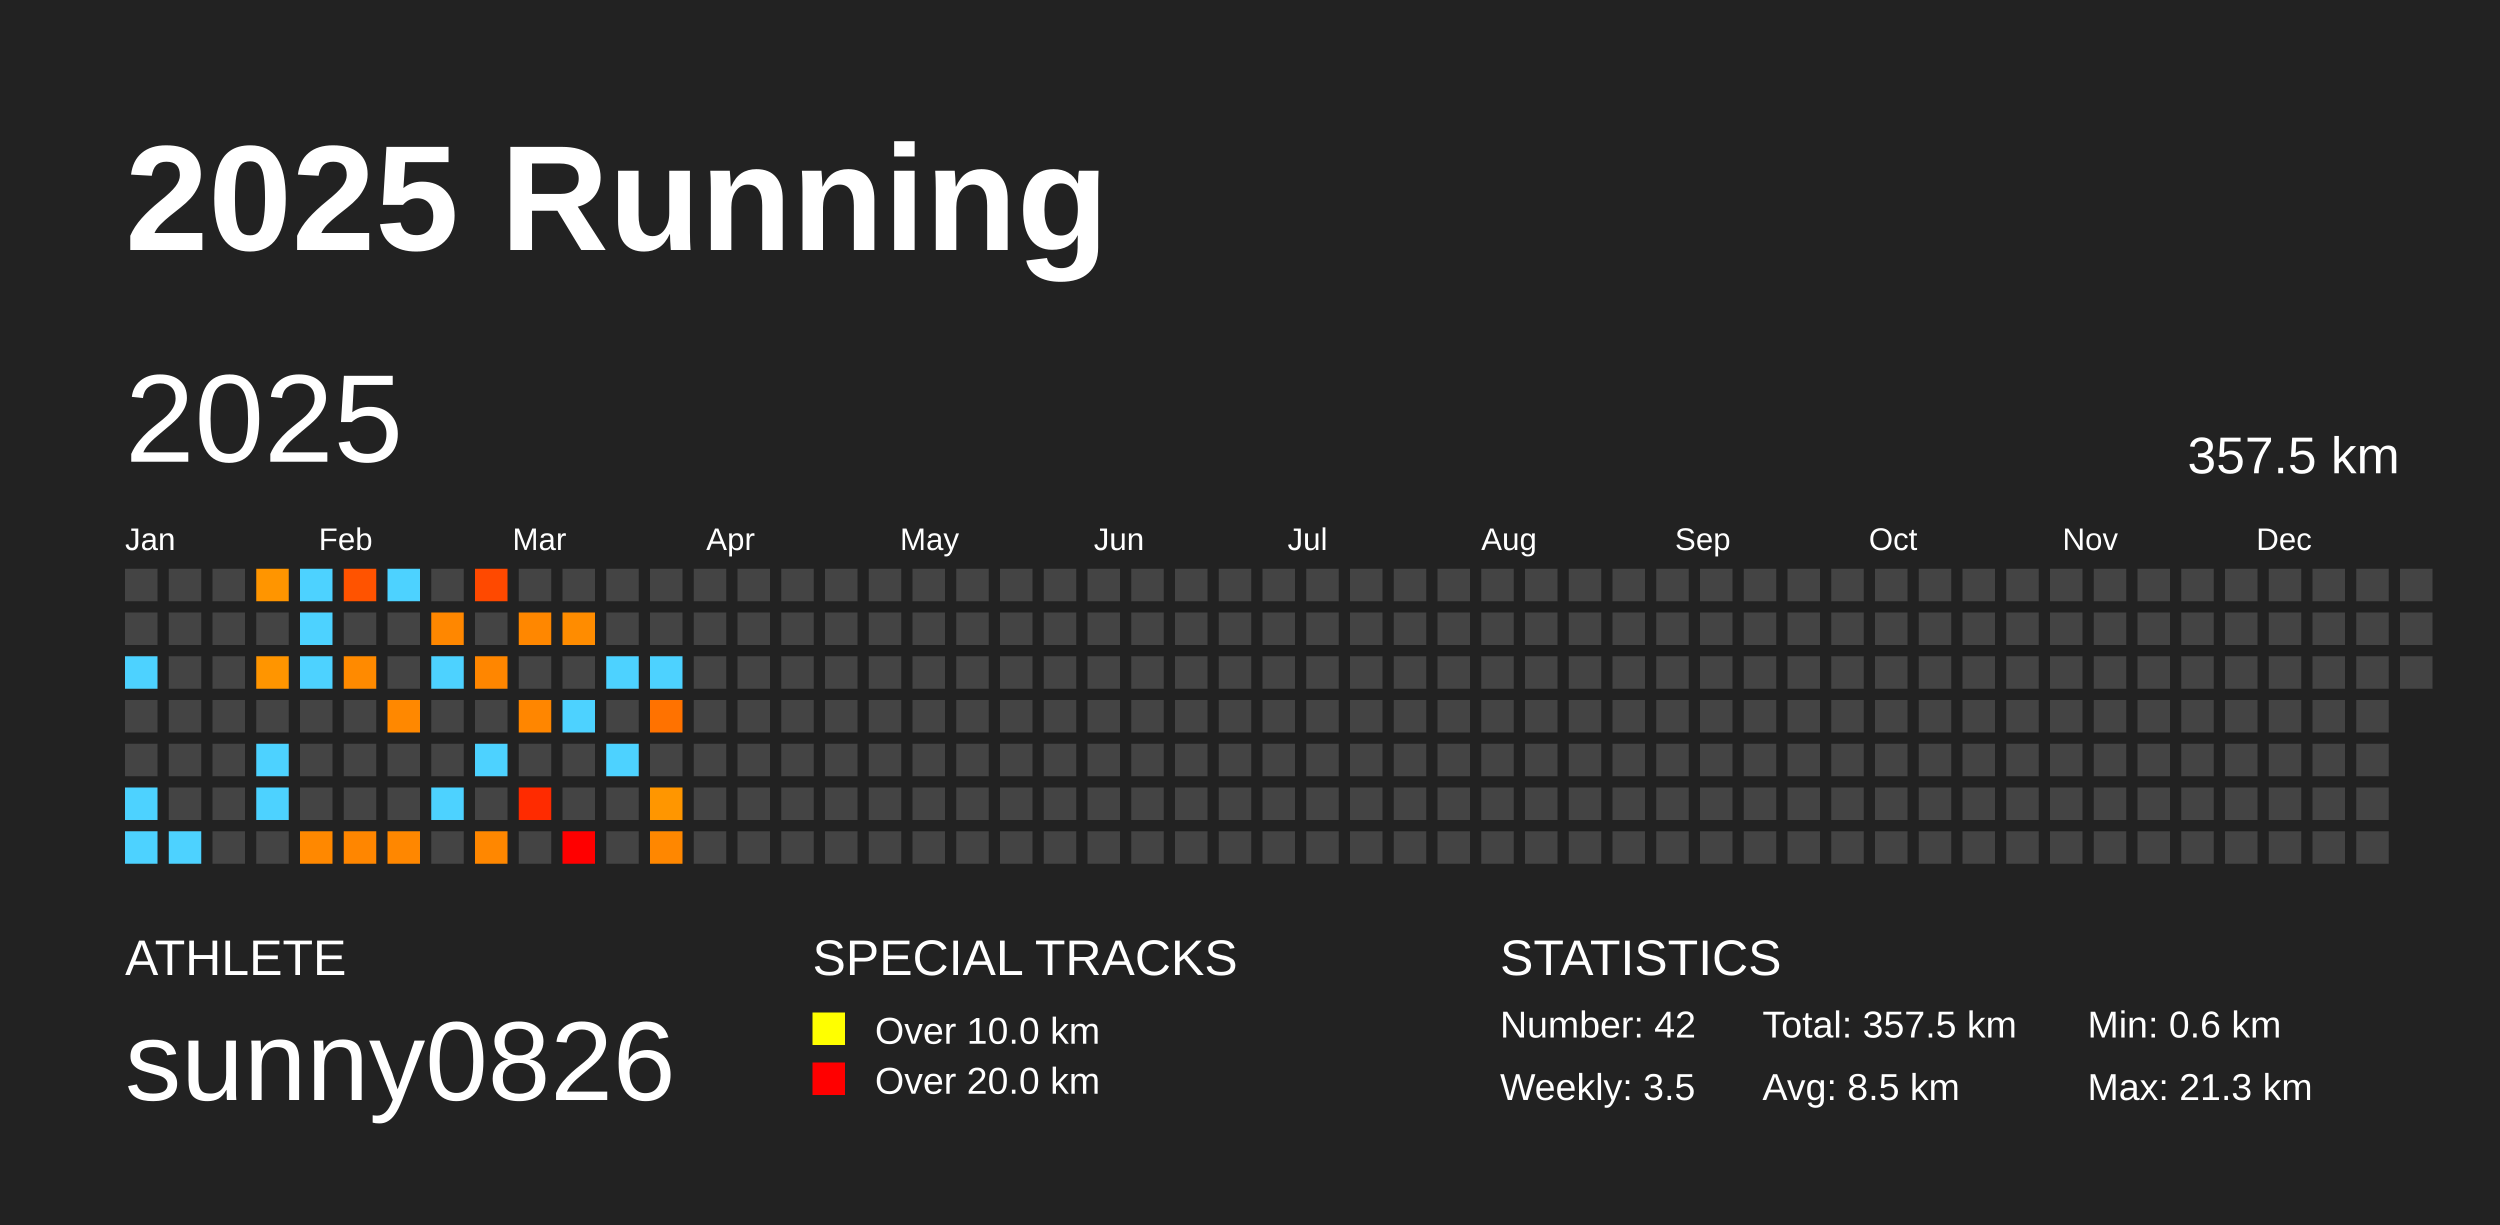
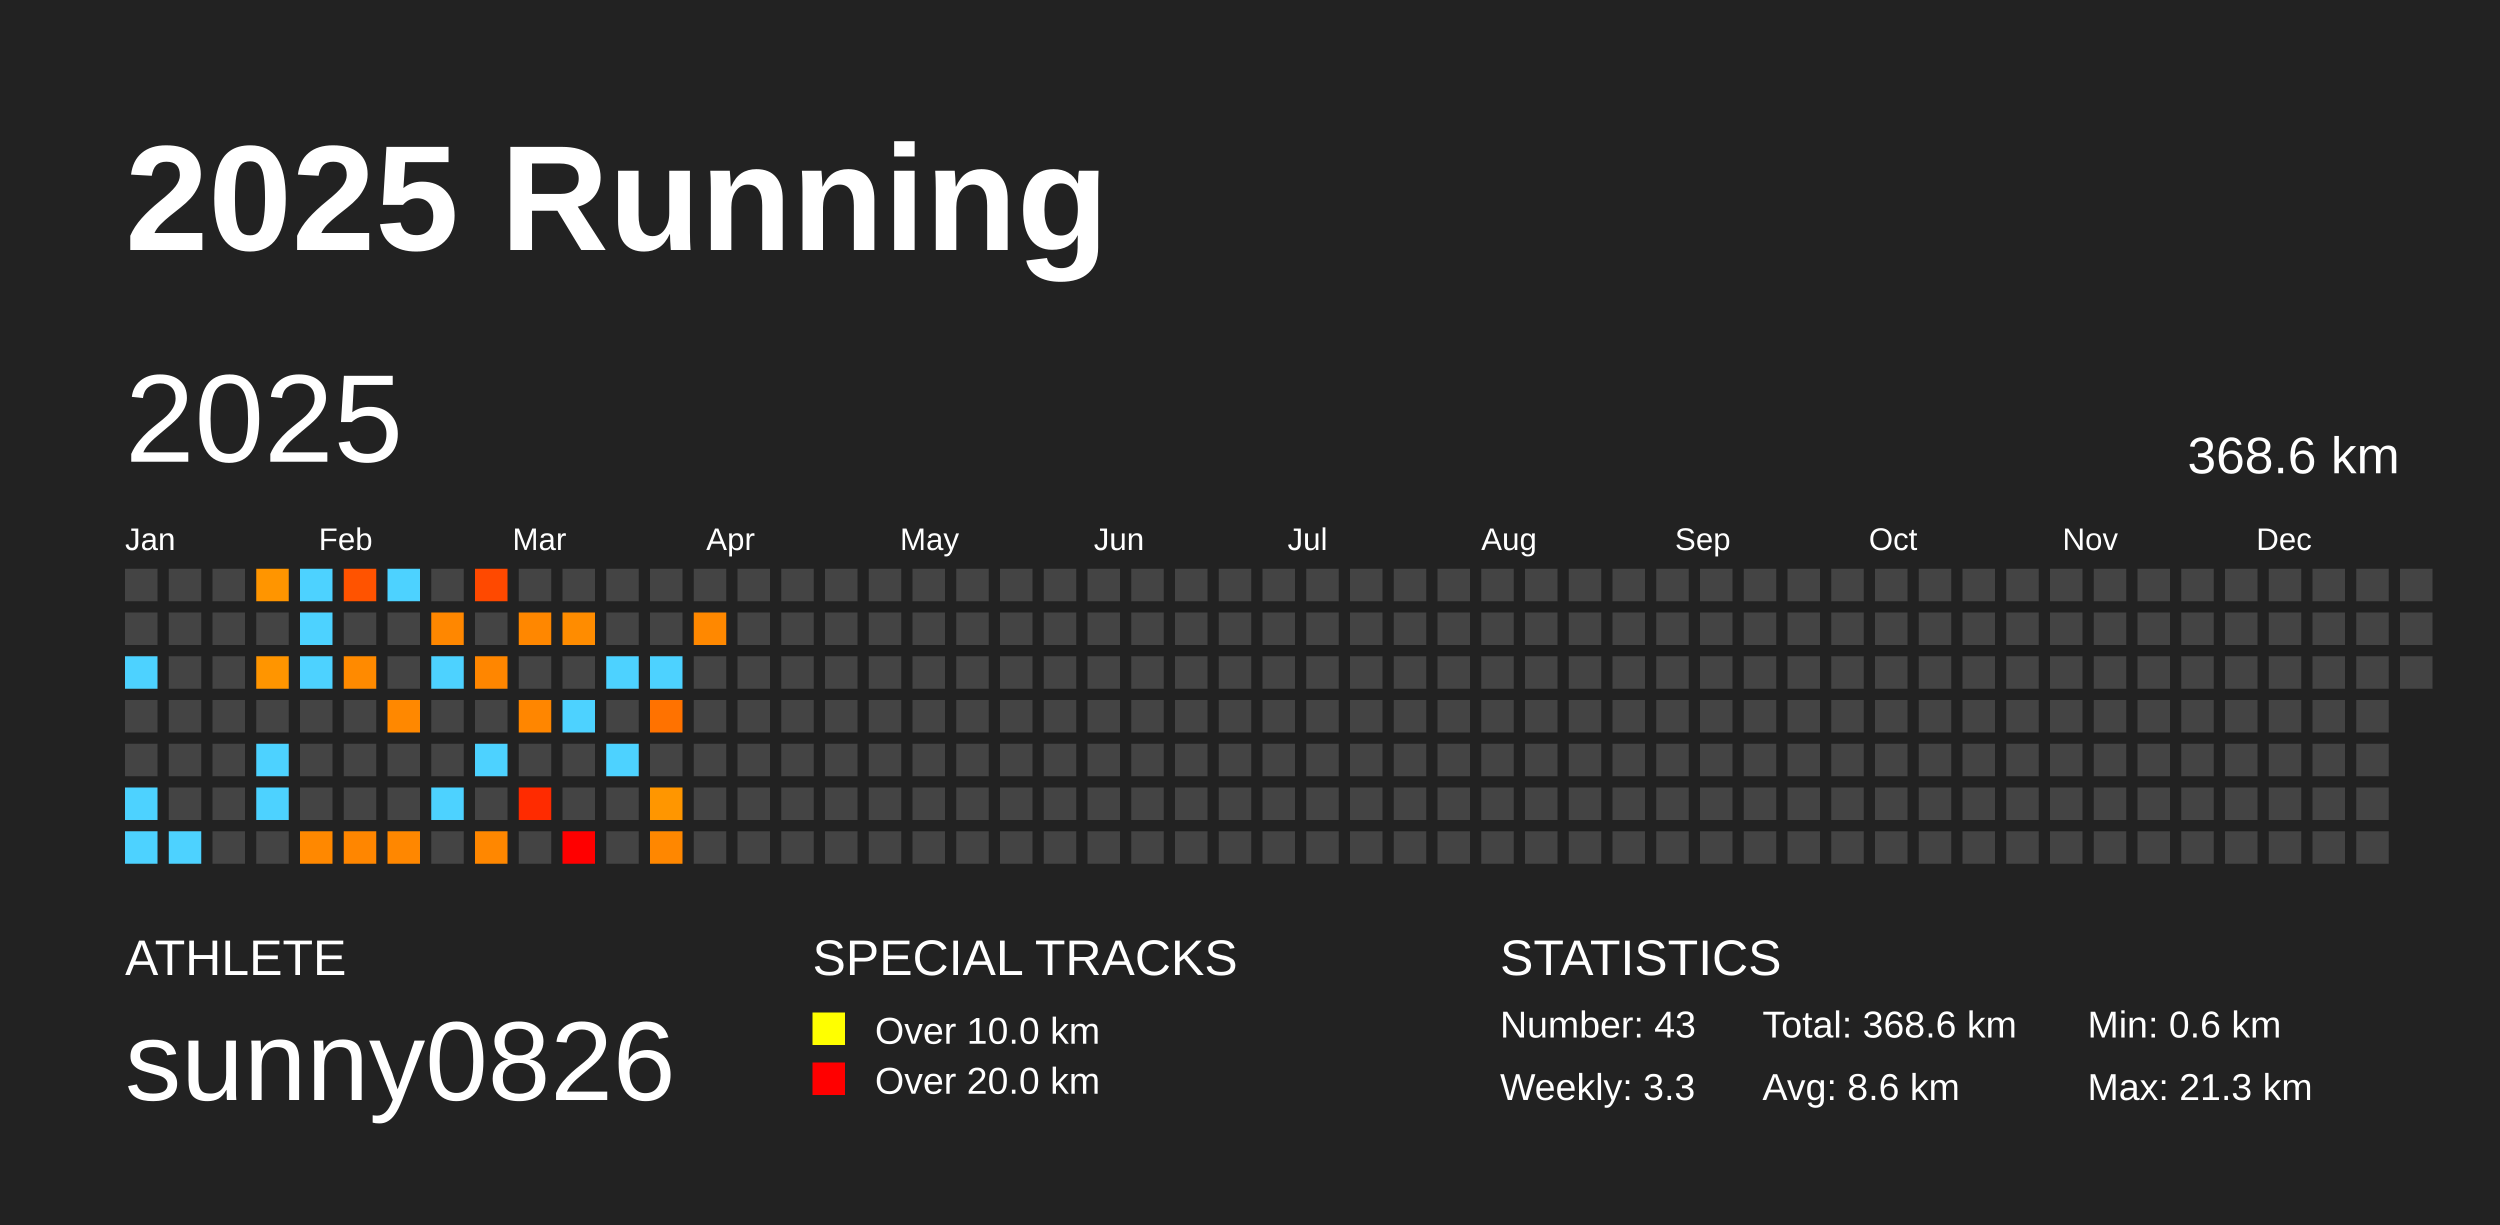
<svg xmlns="http://www.w3.org/2000/svg" baseProfile="full" height="98mm" version="1.1" viewBox="0,0,200,98" width="200mm">
  <defs />
  <rect fill="#222222" height="98" width="200" x="0" y="0" />
  <text fill="#FFFFFF" style="font-size:12px; font-family:Arial; font-weight:bold;" x="10" y="20">2025 Running</text>
  <text fill="#FFFFFF" style="font-size:4px; font-family:Arial" x="10" y="78">ATHLETE</text>
  <text fill="#FFFFFF" style="font-size:9px; font-family:Arial" x="10" y="88">sunny0826</text>
  <text fill="#FFFFFF" style="font-size:4px; font-family:Arial" x="65" y="78">SPECIAL TRACKS</text>
  <rect fill="yellow" height="2.6" width="2.6" x="65" y="81" />
  <text fill="#FFFFFF" style="font-size:3px; font-family:Arial" x="70" y="83.5">Over 10.0 km</text>
  <rect fill="red" height="2.6" width="2.6" x="65" y="85" />
  <text fill="#FFFFFF" style="font-size:3px; font-family:Arial" x="70" y="87.5">Over 20.0 km</text>
  <text fill="#FFFFFF" style="font-size:4px; font-family:Arial" x="120" y="78">STATISTICS</text>
-   <text fill="#FFFFFF" style="font-size:3px; font-family:Arial" x="120" y="83">Number: 42</text>
-   <text fill="#FFFFFF" style="font-size:3px; font-family:Arial" x="120" y="88">Weekly: 3.5</text>
-   <text fill="#FFFFFF" style="font-size:3px; font-family:Arial" x="141" y="83">Total: 357.5 km</text>
-   <text fill="#FFFFFF" style="font-size:3px; font-family:Arial" x="141" y="88">Avg: 8.5 km</text>
+   <text fill="#FFFFFF" style="font-size:3px; font-family:Arial" x="120" y="83">Number: 43</text>
+   <text fill="#FFFFFF" style="font-size:3px; font-family:Arial" x="120" y="88">Weekly: 3.3</text>
+   <text fill="#FFFFFF" style="font-size:3px; font-family:Arial" x="141" y="83">Total: 368.6 km</text>
+   <text fill="#FFFFFF" style="font-size:3px; font-family:Arial" x="141" y="88">Avg: 8.6 km</text>
  <text fill="#FFFFFF" style="font-size:3px; font-family:Arial" x="167" y="83">Min: 0.6 km</text>
  <text fill="#FFFFFF" style="font-size:3px; font-family:Arial" x="167" y="88">Max: 21.3 km</text>
  <text dominant-baseline="hanging" fill="#FFFFFF" style="font-size:10.0px; font-family:Arial;" x="10" y="30">2025</text>
-   <text dominant-baseline="hanging" fill="#FFFFFF" style="font-size:4.125px; font-family:Arial;" x="175" y="35">357.5 km</text>
+   <text dominant-baseline="hanging" fill="#FFFFFF" style="font-size:4.125px; font-family:Arial;" x="175" y="35">368.6 km</text>
  <text fill="#FFFFFF" style="font-size:2.5px; font-family:Arial" x="10.0" y="44">Jan</text>
  <text fill="#FFFFFF" style="font-size:2.5px; font-family:Arial" x="25.5" y="44">Feb</text>
  <text fill="#FFFFFF" style="font-size:2.5px; font-family:Arial" x="41.0" y="44">Mar</text>
  <text fill="#FFFFFF" style="font-size:2.5px; font-family:Arial" x="56.5" y="44">Apr</text>
  <text fill="#FFFFFF" style="font-size:2.5px; font-family:Arial" x="72.0" y="44">May</text>
  <text fill="#FFFFFF" style="font-size:2.5px; font-family:Arial" x="87.5" y="44">Jun</text>
  <text fill="#FFFFFF" style="font-size:2.5px; font-family:Arial" x="103.0" y="44">Jul</text>
  <text fill="#FFFFFF" style="font-size:2.5px; font-family:Arial" x="118.5" y="44">Aug</text>
  <text fill="#FFFFFF" style="font-size:2.5px; font-family:Arial" x="134.0" y="44">Sep</text>
  <text fill="#FFFFFF" style="font-size:2.5px; font-family:Arial" x="149.5" y="44">Oct</text>
  <text fill="#FFFFFF" style="font-size:2.5px; font-family:Arial" x="165.0" y="44">Nov</text>
  <text fill="#FFFFFF" style="font-size:2.5px; font-family:Arial" x="180.5" y="44">Dec</text>
  <rect fill="#444444" height="2.6" width="2.6" x="10.0" y="45.5" />
  <rect fill="#444444" height="2.6" width="2.6" x="10.0" y="49.0" />
  <rect fill="#4dd2ff" height="2.6" width="2.6" x="10.0" y="52.5" />
  <rect fill="#444444" height="2.6" width="2.6" x="10.0" y="56.0" />
  <rect fill="#444444" height="2.6" width="2.6" x="10.0" y="59.5" />
  <rect fill="#4dd2ff" height="2.6" width="2.6" x="10.0" y="63.0" />
  <rect fill="#4dd2ff" height="2.6" width="2.6" x="10.0" y="66.5" />
  <rect fill="#444444" height="2.6" width="2.6" x="13.5" y="45.5" />
  <rect fill="#444444" height="2.6" width="2.6" x="13.5" y="49.0" />
  <rect fill="#444444" height="2.6" width="2.6" x="13.5" y="52.5" />
  <rect fill="#444444" height="2.6" width="2.6" x="13.5" y="56.0" />
  <rect fill="#444444" height="2.6" width="2.6" x="13.5" y="59.5" />
  <rect fill="#444444" height="2.6" width="2.6" x="13.5" y="63.0" />
  <rect fill="#4dd2ff" height="2.6" width="2.6" x="13.5" y="66.5" />
  <rect fill="#444444" height="2.6" width="2.6" x="17.0" y="45.5" />
  <rect fill="#444444" height="2.6" width="2.6" x="17.0" y="49.0" />
  <rect fill="#444444" height="2.6" width="2.6" x="17.0" y="52.5" />
  <rect fill="#444444" height="2.6" width="2.6" x="17.0" y="56.0" />
  <rect fill="#444444" height="2.6" width="2.6" x="17.0" y="59.5" />
  <rect fill="#444444" height="2.6" width="2.6" x="17.0" y="63.0" />
  <rect fill="#444444" height="2.6" width="2.6" x="17.0" y="66.5" />
  <rect fill="#ff9500" height="2.6" width="2.6" x="20.5" y="45.5" />
  <rect fill="#444444" height="2.6" width="2.6" x="20.5" y="49.0" />
  <rect fill="#ff9500" height="2.6" width="2.6" x="20.5" y="52.5" />
  <rect fill="#444444" height="2.6" width="2.6" x="20.5" y="56.0" />
  <rect fill="#4dd2ff" height="2.6" width="2.6" x="20.5" y="59.5" />
  <rect fill="#4dd2ff" height="2.6" width="2.6" x="20.5" y="63.0" />
  <rect fill="#444444" height="2.6" width="2.6" x="20.5" y="66.5" />
  <rect fill="#4dd2ff" height="2.6" width="2.6" x="24.0" y="45.5" />
  <rect fill="#4dd2ff" height="2.6" width="2.6" x="24.0" y="49.0" />
  <rect fill="#4dd2ff" height="2.6" width="2.6" x="24.0" y="52.5" />
  <rect fill="#444444" height="2.6" width="2.6" x="24.0" y="56.0" />
  <rect fill="#444444" height="2.6" width="2.6" x="24.0" y="59.5" />
  <rect fill="#444444" height="2.6" width="2.6" x="24.0" y="63.0" />
  <rect fill="#ff8800" height="2.6" width="2.6" x="24.0" y="66.5" />
  <rect fill="#ff5300" height="2.6" width="2.6" x="27.5" y="45.5" />
  <rect fill="#444444" height="2.6" width="2.6" x="27.5" y="49.0" />
  <rect fill="#ff8a00" height="2.6" width="2.6" x="27.5" y="52.5" />
  <rect fill="#444444" height="2.6" width="2.6" x="27.5" y="56.0" />
  <rect fill="#444444" height="2.6" width="2.6" x="27.5" y="59.5" />
  <rect fill="#444444" height="2.6" width="2.6" x="27.5" y="63.0" />
  <rect fill="#ff8600" height="2.6" width="2.6" x="27.5" y="66.5" />
  <rect fill="#4dd2ff" height="2.6" width="2.6" x="31.0" y="45.5" />
  <rect fill="#444444" height="2.6" width="2.6" x="31.0" y="49.0" />
  <rect fill="#444444" height="2.6" width="2.6" x="31.0" y="52.5" />
  <rect fill="#ff8800" height="2.6" width="2.6" x="31.0" y="56.0" />
  <rect fill="#444444" height="2.6" width="2.6" x="31.0" y="59.5" />
  <rect fill="#444444" height="2.6" width="2.6" x="31.0" y="63.0" />
  <rect fill="#ff8700" height="2.6" width="2.6" x="31.0" y="66.5" />
  <rect fill="#444444" height="2.6" width="2.6" x="34.5" y="45.5" />
  <rect fill="#ff8700" height="2.6" width="2.6" x="34.5" y="49.0" />
  <rect fill="#4dd2ff" height="2.6" width="2.6" x="34.5" y="52.5" />
  <rect fill="#444444" height="2.6" width="2.6" x="34.5" y="56.0" />
  <rect fill="#444444" height="2.6" width="2.6" x="34.5" y="59.5" />
  <rect fill="#4dd2ff" height="2.6" width="2.6" x="34.5" y="63.0" />
  <rect fill="#444444" height="2.6" width="2.6" x="34.5" y="66.5" />
  <rect fill="#ff4900" height="2.6" width="2.6" x="38.0" y="45.5" />
  <rect fill="#444444" height="2.6" width="2.6" x="38.0" y="49.0" />
  <rect fill="#ff8600" height="2.6" width="2.6" x="38.0" y="52.5" />
  <rect fill="#444444" height="2.6" width="2.6" x="38.0" y="56.0" />
  <rect fill="#4dd2ff" height="2.6" width="2.6" x="38.0" y="59.5" />
  <rect fill="#444444" height="2.6" width="2.6" x="38.0" y="63.0" />
  <rect fill="#ff8700" height="2.6" width="2.6" x="38.0" y="66.5" />
  <rect fill="#444444" height="2.6" width="2.6" x="41.5" y="45.5" />
  <rect fill="#ff8700" height="2.6" width="2.6" x="41.5" y="49.0" />
  <rect fill="#444444" height="2.6" width="2.6" x="41.5" y="52.5" />
  <rect fill="#ff8600" height="2.6" width="2.6" x="41.5" y="56.0" />
  <rect fill="#444444" height="2.6" width="2.6" x="41.5" y="59.5" />
  <rect fill="#ff2b00" height="2.6" width="2.6" x="41.5" y="63.0" />
  <rect fill="#444444" height="2.6" width="2.6" x="41.5" y="66.5" />
  <rect fill="#444444" height="2.6" width="2.6" x="45.0" y="45.5" />
  <rect fill="#ff8c00" height="2.6" width="2.6" x="45.0" y="49.0" />
  <rect fill="#444444" height="2.6" width="2.6" x="45.0" y="52.5" />
  <rect fill="#4dd2ff" height="2.6" width="2.6" x="45.0" y="56.0" />
  <rect fill="#444444" height="2.6" width="2.6" x="45.0" y="59.5" />
  <rect fill="#444444" height="2.6" width="2.6" x="45.0" y="63.0" />
  <rect fill="red" height="2.6" width="2.6" x="45.0" y="66.5" />
  <rect fill="#444444" height="2.6" width="2.6" x="48.5" y="45.5" />
  <rect fill="#444444" height="2.6" width="2.6" x="48.5" y="49.0" />
  <rect fill="#4dd2ff" height="2.6" width="2.6" x="48.5" y="52.5" />
  <rect fill="#444444" height="2.6" width="2.6" x="48.5" y="56.0" />
  <rect fill="#4dd2ff" height="2.6" width="2.6" x="48.5" y="59.5" />
  <rect fill="#444444" height="2.6" width="2.6" x="48.5" y="63.0" />
  <rect fill="#444444" height="2.6" width="2.6" x="48.5" y="66.5" />
  <rect fill="#444444" height="2.6" width="2.6" x="52.0" y="45.5" />
  <rect fill="#444444" height="2.6" width="2.6" x="52.0" y="49.0" />
  <rect fill="#4dd2ff" height="2.6" width="2.6" x="52.0" y="52.5" />
  <rect fill="#ff7200" height="2.6" width="2.6" x="52.0" y="56.0" />
  <rect fill="#444444" height="2.6" width="2.6" x="52.0" y="59.5" />
  <rect fill="#ff9600" height="2.6" width="2.6" x="52.0" y="63.0" />
  <rect fill="#ff8700" height="2.6" width="2.6" x="52.0" y="66.5" />
  <rect fill="#444444" height="2.6" width="2.6" x="55.5" y="45.5" />
-   <rect fill="#444444" height="2.6" width="2.6" x="55.5" y="49.0" />
+   <rect fill="#ff8800" height="2.6" width="2.6" x="55.5" y="49.0" />
  <rect fill="#444444" height="2.6" width="2.6" x="55.5" y="52.5" />
  <rect fill="#444444" height="2.6" width="2.6" x="55.5" y="56.0" />
  <rect fill="#444444" height="2.6" width="2.6" x="55.5" y="59.5" />
  <rect fill="#444444" height="2.6" width="2.6" x="55.5" y="63.0" />
  <rect fill="#444444" height="2.6" width="2.6" x="55.5" y="66.5" />
  <rect fill="#444444" height="2.6" width="2.6" x="59.0" y="45.5" />
  <rect fill="#444444" height="2.6" width="2.6" x="59.0" y="49.0" />
  <rect fill="#444444" height="2.6" width="2.6" x="59.0" y="52.5" />
  <rect fill="#444444" height="2.6" width="2.6" x="59.0" y="56.0" />
  <rect fill="#444444" height="2.6" width="2.6" x="59.0" y="59.5" />
  <rect fill="#444444" height="2.6" width="2.6" x="59.0" y="63.0" />
  <rect fill="#444444" height="2.6" width="2.6" x="59.0" y="66.5" />
  <rect fill="#444444" height="2.6" width="2.6" x="62.5" y="45.5" />
  <rect fill="#444444" height="2.6" width="2.6" x="62.5" y="49.0" />
  <rect fill="#444444" height="2.6" width="2.6" x="62.5" y="52.5" />
  <rect fill="#444444" height="2.6" width="2.6" x="62.5" y="56.0" />
  <rect fill="#444444" height="2.6" width="2.6" x="62.5" y="59.5" />
  <rect fill="#444444" height="2.6" width="2.6" x="62.5" y="63.0" />
  <rect fill="#444444" height="2.6" width="2.6" x="62.5" y="66.5" />
  <rect fill="#444444" height="2.6" width="2.6" x="66.0" y="45.5" />
  <rect fill="#444444" height="2.6" width="2.6" x="66.0" y="49.0" />
  <rect fill="#444444" height="2.6" width="2.6" x="66.0" y="52.5" />
  <rect fill="#444444" height="2.6" width="2.6" x="66.0" y="56.0" />
  <rect fill="#444444" height="2.6" width="2.6" x="66.0" y="59.5" />
  <rect fill="#444444" height="2.6" width="2.6" x="66.0" y="63.0" />
  <rect fill="#444444" height="2.6" width="2.6" x="66.0" y="66.5" />
  <rect fill="#444444" height="2.6" width="2.6" x="69.5" y="45.5" />
  <rect fill="#444444" height="2.6" width="2.6" x="69.5" y="49.0" />
  <rect fill="#444444" height="2.6" width="2.6" x="69.5" y="52.5" />
  <rect fill="#444444" height="2.6" width="2.6" x="69.5" y="56.0" />
  <rect fill="#444444" height="2.6" width="2.6" x="69.5" y="59.5" />
  <rect fill="#444444" height="2.6" width="2.6" x="69.5" y="63.0" />
  <rect fill="#444444" height="2.6" width="2.6" x="69.5" y="66.5" />
  <rect fill="#444444" height="2.6" width="2.6" x="73.0" y="45.5" />
  <rect fill="#444444" height="2.6" width="2.6" x="73.0" y="49.0" />
  <rect fill="#444444" height="2.6" width="2.6" x="73.0" y="52.5" />
  <rect fill="#444444" height="2.6" width="2.6" x="73.0" y="56.0" />
  <rect fill="#444444" height="2.6" width="2.6" x="73.0" y="59.5" />
  <rect fill="#444444" height="2.6" width="2.6" x="73.0" y="63.0" />
  <rect fill="#444444" height="2.6" width="2.6" x="73.0" y="66.5" />
  <rect fill="#444444" height="2.6" width="2.6" x="76.5" y="45.5" />
  <rect fill="#444444" height="2.6" width="2.6" x="76.5" y="49.0" />
  <rect fill="#444444" height="2.6" width="2.6" x="76.5" y="52.5" />
  <rect fill="#444444" height="2.6" width="2.6" x="76.5" y="56.0" />
  <rect fill="#444444" height="2.6" width="2.6" x="76.5" y="59.5" />
  <rect fill="#444444" height="2.6" width="2.6" x="76.5" y="63.0" />
  <rect fill="#444444" height="2.6" width="2.6" x="76.5" y="66.5" />
  <rect fill="#444444" height="2.6" width="2.6" x="80.0" y="45.5" />
  <rect fill="#444444" height="2.6" width="2.6" x="80.0" y="49.0" />
  <rect fill="#444444" height="2.6" width="2.6" x="80.0" y="52.5" />
  <rect fill="#444444" height="2.6" width="2.6" x="80.0" y="56.0" />
  <rect fill="#444444" height="2.6" width="2.6" x="80.0" y="59.5" />
  <rect fill="#444444" height="2.6" width="2.6" x="80.0" y="63.0" />
  <rect fill="#444444" height="2.6" width="2.6" x="80.0" y="66.5" />
  <rect fill="#444444" height="2.6" width="2.6" x="83.5" y="45.5" />
  <rect fill="#444444" height="2.6" width="2.6" x="83.5" y="49.0" />
  <rect fill="#444444" height="2.6" width="2.6" x="83.5" y="52.5" />
  <rect fill="#444444" height="2.6" width="2.6" x="83.5" y="56.0" />
  <rect fill="#444444" height="2.6" width="2.6" x="83.5" y="59.5" />
  <rect fill="#444444" height="2.6" width="2.6" x="83.5" y="63.0" />
  <rect fill="#444444" height="2.6" width="2.6" x="83.5" y="66.5" />
  <rect fill="#444444" height="2.6" width="2.6" x="87.0" y="45.5" />
  <rect fill="#444444" height="2.6" width="2.6" x="87.0" y="49.0" />
  <rect fill="#444444" height="2.6" width="2.6" x="87.0" y="52.5" />
  <rect fill="#444444" height="2.6" width="2.6" x="87.0" y="56.0" />
  <rect fill="#444444" height="2.6" width="2.6" x="87.0" y="59.5" />
  <rect fill="#444444" height="2.6" width="2.6" x="87.0" y="63.0" />
  <rect fill="#444444" height="2.6" width="2.6" x="87.0" y="66.5" />
  <rect fill="#444444" height="2.6" width="2.6" x="90.5" y="45.5" />
  <rect fill="#444444" height="2.6" width="2.6" x="90.5" y="49.0" />
  <rect fill="#444444" height="2.6" width="2.6" x="90.5" y="52.5" />
  <rect fill="#444444" height="2.6" width="2.6" x="90.5" y="56.0" />
  <rect fill="#444444" height="2.6" width="2.6" x="90.5" y="59.5" />
  <rect fill="#444444" height="2.6" width="2.6" x="90.5" y="63.0" />
  <rect fill="#444444" height="2.6" width="2.6" x="90.5" y="66.5" />
  <rect fill="#444444" height="2.6" width="2.6" x="94.0" y="45.5" />
  <rect fill="#444444" height="2.6" width="2.6" x="94.0" y="49.0" />
  <rect fill="#444444" height="2.6" width="2.6" x="94.0" y="52.5" />
  <rect fill="#444444" height="2.6" width="2.6" x="94.0" y="56.0" />
  <rect fill="#444444" height="2.6" width="2.6" x="94.0" y="59.5" />
  <rect fill="#444444" height="2.6" width="2.6" x="94.0" y="63.0" />
  <rect fill="#444444" height="2.6" width="2.6" x="94.0" y="66.5" />
  <rect fill="#444444" height="2.6" width="2.6" x="97.5" y="45.5" />
  <rect fill="#444444" height="2.6" width="2.6" x="97.5" y="49.0" />
  <rect fill="#444444" height="2.6" width="2.6" x="97.5" y="52.5" />
  <rect fill="#444444" height="2.6" width="2.6" x="97.5" y="56.0" />
  <rect fill="#444444" height="2.6" width="2.6" x="97.5" y="59.5" />
  <rect fill="#444444" height="2.6" width="2.6" x="97.5" y="63.0" />
  <rect fill="#444444" height="2.6" width="2.6" x="97.5" y="66.5" />
  <rect fill="#444444" height="2.6" width="2.6" x="101.0" y="45.5" />
  <rect fill="#444444" height="2.6" width="2.6" x="101.0" y="49.0" />
  <rect fill="#444444" height="2.6" width="2.6" x="101.0" y="52.5" />
  <rect fill="#444444" height="2.6" width="2.6" x="101.0" y="56.0" />
  <rect fill="#444444" height="2.6" width="2.6" x="101.0" y="59.5" />
  <rect fill="#444444" height="2.6" width="2.6" x="101.0" y="63.0" />
  <rect fill="#444444" height="2.6" width="2.6" x="101.0" y="66.5" />
  <rect fill="#444444" height="2.6" width="2.6" x="104.5" y="45.5" />
  <rect fill="#444444" height="2.6" width="2.6" x="104.5" y="49.0" />
  <rect fill="#444444" height="2.6" width="2.6" x="104.5" y="52.5" />
  <rect fill="#444444" height="2.6" width="2.6" x="104.5" y="56.0" />
  <rect fill="#444444" height="2.6" width="2.6" x="104.5" y="59.5" />
  <rect fill="#444444" height="2.6" width="2.6" x="104.5" y="63.0" />
  <rect fill="#444444" height="2.6" width="2.6" x="104.5" y="66.5" />
  <rect fill="#444444" height="2.6" width="2.6" x="108.0" y="45.5" />
  <rect fill="#444444" height="2.6" width="2.6" x="108.0" y="49.0" />
  <rect fill="#444444" height="2.6" width="2.6" x="108.0" y="52.5" />
  <rect fill="#444444" height="2.6" width="2.6" x="108.0" y="56.0" />
  <rect fill="#444444" height="2.6" width="2.6" x="108.0" y="59.5" />
  <rect fill="#444444" height="2.6" width="2.6" x="108.0" y="63.0" />
  <rect fill="#444444" height="2.6" width="2.6" x="108.0" y="66.5" />
  <rect fill="#444444" height="2.6" width="2.6" x="111.5" y="45.5" />
  <rect fill="#444444" height="2.6" width="2.6" x="111.5" y="49.0" />
  <rect fill="#444444" height="2.6" width="2.6" x="111.5" y="52.5" />
  <rect fill="#444444" height="2.6" width="2.6" x="111.5" y="56.0" />
  <rect fill="#444444" height="2.6" width="2.6" x="111.5" y="59.5" />
  <rect fill="#444444" height="2.6" width="2.6" x="111.5" y="63.0" />
  <rect fill="#444444" height="2.6" width="2.6" x="111.5" y="66.5" />
  <rect fill="#444444" height="2.6" width="2.6" x="115.0" y="45.5" />
  <rect fill="#444444" height="2.6" width="2.6" x="115.0" y="49.0" />
  <rect fill="#444444" height="2.6" width="2.6" x="115.0" y="52.5" />
  <rect fill="#444444" height="2.6" width="2.6" x="115.0" y="56.0" />
  <rect fill="#444444" height="2.6" width="2.6" x="115.0" y="59.5" />
  <rect fill="#444444" height="2.6" width="2.6" x="115.0" y="63.0" />
  <rect fill="#444444" height="2.6" width="2.6" x="115.0" y="66.5" />
  <rect fill="#444444" height="2.6" width="2.6" x="118.5" y="45.5" />
  <rect fill="#444444" height="2.6" width="2.6" x="118.5" y="49.0" />
  <rect fill="#444444" height="2.6" width="2.6" x="118.5" y="52.5" />
  <rect fill="#444444" height="2.6" width="2.6" x="118.5" y="56.0" />
  <rect fill="#444444" height="2.6" width="2.6" x="118.5" y="59.5" />
  <rect fill="#444444" height="2.6" width="2.6" x="118.5" y="63.0" />
  <rect fill="#444444" height="2.6" width="2.6" x="118.5" y="66.5" />
  <rect fill="#444444" height="2.6" width="2.6" x="122.0" y="45.5" />
  <rect fill="#444444" height="2.6" width="2.6" x="122.0" y="49.0" />
  <rect fill="#444444" height="2.6" width="2.6" x="122.0" y="52.5" />
  <rect fill="#444444" height="2.6" width="2.6" x="122.0" y="56.0" />
  <rect fill="#444444" height="2.6" width="2.6" x="122.0" y="59.5" />
  <rect fill="#444444" height="2.6" width="2.6" x="122.0" y="63.0" />
  <rect fill="#444444" height="2.6" width="2.6" x="122.0" y="66.5" />
  <rect fill="#444444" height="2.6" width="2.6" x="125.5" y="45.5" />
  <rect fill="#444444" height="2.6" width="2.6" x="125.5" y="49.0" />
  <rect fill="#444444" height="2.6" width="2.6" x="125.5" y="52.5" />
  <rect fill="#444444" height="2.6" width="2.6" x="125.5" y="56.0" />
  <rect fill="#444444" height="2.6" width="2.6" x="125.5" y="59.5" />
  <rect fill="#444444" height="2.6" width="2.6" x="125.5" y="63.0" />
  <rect fill="#444444" height="2.6" width="2.6" x="125.5" y="66.5" />
  <rect fill="#444444" height="2.6" width="2.6" x="129.0" y="45.5" />
  <rect fill="#444444" height="2.6" width="2.6" x="129.0" y="49.0" />
  <rect fill="#444444" height="2.6" width="2.6" x="129.0" y="52.5" />
  <rect fill="#444444" height="2.6" width="2.6" x="129.0" y="56.0" />
  <rect fill="#444444" height="2.6" width="2.6" x="129.0" y="59.5" />
  <rect fill="#444444" height="2.6" width="2.6" x="129.0" y="63.0" />
  <rect fill="#444444" height="2.6" width="2.6" x="129.0" y="66.5" />
  <rect fill="#444444" height="2.6" width="2.6" x="132.5" y="45.5" />
  <rect fill="#444444" height="2.6" width="2.6" x="132.5" y="49.0" />
  <rect fill="#444444" height="2.6" width="2.6" x="132.5" y="52.5" />
  <rect fill="#444444" height="2.6" width="2.6" x="132.5" y="56.0" />
  <rect fill="#444444" height="2.6" width="2.6" x="132.5" y="59.5" />
  <rect fill="#444444" height="2.6" width="2.6" x="132.5" y="63.0" />
  <rect fill="#444444" height="2.6" width="2.6" x="132.5" y="66.5" />
  <rect fill="#444444" height="2.6" width="2.6" x="136.0" y="45.5" />
  <rect fill="#444444" height="2.6" width="2.6" x="136.0" y="49.0" />
  <rect fill="#444444" height="2.6" width="2.6" x="136.0" y="52.5" />
  <rect fill="#444444" height="2.6" width="2.6" x="136.0" y="56.0" />
  <rect fill="#444444" height="2.6" width="2.6" x="136.0" y="59.5" />
  <rect fill="#444444" height="2.6" width="2.6" x="136.0" y="63.0" />
  <rect fill="#444444" height="2.6" width="2.6" x="136.0" y="66.5" />
  <rect fill="#444444" height="2.6" width="2.6" x="139.5" y="45.5" />
  <rect fill="#444444" height="2.6" width="2.6" x="139.5" y="49.0" />
  <rect fill="#444444" height="2.6" width="2.6" x="139.5" y="52.5" />
  <rect fill="#444444" height="2.6" width="2.6" x="139.5" y="56.0" />
  <rect fill="#444444" height="2.6" width="2.6" x="139.5" y="59.5" />
  <rect fill="#444444" height="2.6" width="2.6" x="139.5" y="63.0" />
  <rect fill="#444444" height="2.6" width="2.6" x="139.5" y="66.5" />
  <rect fill="#444444" height="2.6" width="2.6" x="143.0" y="45.5" />
  <rect fill="#444444" height="2.6" width="2.6" x="143.0" y="49.0" />
  <rect fill="#444444" height="2.6" width="2.6" x="143.0" y="52.5" />
  <rect fill="#444444" height="2.6" width="2.6" x="143.0" y="56.0" />
  <rect fill="#444444" height="2.6" width="2.6" x="143.0" y="59.5" />
  <rect fill="#444444" height="2.6" width="2.6" x="143.0" y="63.0" />
  <rect fill="#444444" height="2.6" width="2.6" x="143.0" y="66.5" />
  <rect fill="#444444" height="2.6" width="2.6" x="146.5" y="45.5" />
  <rect fill="#444444" height="2.6" width="2.6" x="146.5" y="49.0" />
  <rect fill="#444444" height="2.6" width="2.6" x="146.5" y="52.5" />
  <rect fill="#444444" height="2.6" width="2.6" x="146.5" y="56.0" />
  <rect fill="#444444" height="2.6" width="2.6" x="146.5" y="59.5" />
  <rect fill="#444444" height="2.6" width="2.6" x="146.5" y="63.0" />
  <rect fill="#444444" height="2.6" width="2.6" x="146.5" y="66.5" />
  <rect fill="#444444" height="2.6" width="2.6" x="150.0" y="45.5" />
  <rect fill="#444444" height="2.6" width="2.6" x="150.0" y="49.0" />
  <rect fill="#444444" height="2.6" width="2.6" x="150.0" y="52.5" />
  <rect fill="#444444" height="2.6" width="2.6" x="150.0" y="56.0" />
  <rect fill="#444444" height="2.6" width="2.6" x="150.0" y="59.5" />
  <rect fill="#444444" height="2.6" width="2.6" x="150.0" y="63.0" />
  <rect fill="#444444" height="2.6" width="2.6" x="150.0" y="66.5" />
  <rect fill="#444444" height="2.6" width="2.6" x="153.5" y="45.5" />
  <rect fill="#444444" height="2.6" width="2.6" x="153.5" y="49.0" />
  <rect fill="#444444" height="2.6" width="2.6" x="153.5" y="52.5" />
  <rect fill="#444444" height="2.6" width="2.6" x="153.5" y="56.0" />
  <rect fill="#444444" height="2.6" width="2.6" x="153.5" y="59.5" />
  <rect fill="#444444" height="2.6" width="2.6" x="153.5" y="63.0" />
  <rect fill="#444444" height="2.6" width="2.6" x="153.5" y="66.5" />
  <rect fill="#444444" height="2.6" width="2.6" x="157.0" y="45.5" />
  <rect fill="#444444" height="2.6" width="2.6" x="157.0" y="49.0" />
  <rect fill="#444444" height="2.6" width="2.6" x="157.0" y="52.5" />
  <rect fill="#444444" height="2.6" width="2.6" x="157.0" y="56.0" />
  <rect fill="#444444" height="2.6" width="2.6" x="157.0" y="59.5" />
  <rect fill="#444444" height="2.6" width="2.6" x="157.0" y="63.0" />
  <rect fill="#444444" height="2.6" width="2.6" x="157.0" y="66.5" />
  <rect fill="#444444" height="2.6" width="2.6" x="160.5" y="45.5" />
  <rect fill="#444444" height="2.6" width="2.6" x="160.5" y="49.0" />
  <rect fill="#444444" height="2.6" width="2.6" x="160.5" y="52.5" />
  <rect fill="#444444" height="2.6" width="2.6" x="160.5" y="56.0" />
  <rect fill="#444444" height="2.6" width="2.6" x="160.5" y="59.5" />
  <rect fill="#444444" height="2.6" width="2.6" x="160.5" y="63.0" />
  <rect fill="#444444" height="2.6" width="2.6" x="160.5" y="66.5" />
  <rect fill="#444444" height="2.6" width="2.6" x="164.0" y="45.5" />
  <rect fill="#444444" height="2.6" width="2.6" x="164.0" y="49.0" />
  <rect fill="#444444" height="2.6" width="2.6" x="164.0" y="52.5" />
  <rect fill="#444444" height="2.6" width="2.6" x="164.0" y="56.0" />
  <rect fill="#444444" height="2.6" width="2.6" x="164.0" y="59.5" />
  <rect fill="#444444" height="2.6" width="2.6" x="164.0" y="63.0" />
  <rect fill="#444444" height="2.6" width="2.6" x="164.0" y="66.5" />
  <rect fill="#444444" height="2.6" width="2.6" x="167.5" y="45.5" />
  <rect fill="#444444" height="2.6" width="2.6" x="167.5" y="49.0" />
  <rect fill="#444444" height="2.6" width="2.6" x="167.5" y="52.5" />
  <rect fill="#444444" height="2.6" width="2.6" x="167.5" y="56.0" />
  <rect fill="#444444" height="2.6" width="2.6" x="167.5" y="59.5" />
  <rect fill="#444444" height="2.6" width="2.6" x="167.5" y="63.0" />
  <rect fill="#444444" height="2.6" width="2.6" x="167.5" y="66.5" />
  <rect fill="#444444" height="2.6" width="2.6" x="171.0" y="45.5" />
  <rect fill="#444444" height="2.6" width="2.6" x="171.0" y="49.0" />
  <rect fill="#444444" height="2.6" width="2.6" x="171.0" y="52.5" />
  <rect fill="#444444" height="2.6" width="2.6" x="171.0" y="56.0" />
  <rect fill="#444444" height="2.6" width="2.6" x="171.0" y="59.5" />
  <rect fill="#444444" height="2.6" width="2.6" x="171.0" y="63.0" />
  <rect fill="#444444" height="2.6" width="2.6" x="171.0" y="66.5" />
  <rect fill="#444444" height="2.6" width="2.6" x="174.5" y="45.5" />
  <rect fill="#444444" height="2.6" width="2.6" x="174.5" y="49.0" />
  <rect fill="#444444" height="2.6" width="2.6" x="174.5" y="52.5" />
  <rect fill="#444444" height="2.6" width="2.6" x="174.5" y="56.0" />
  <rect fill="#444444" height="2.6" width="2.6" x="174.5" y="59.5" />
  <rect fill="#444444" height="2.6" width="2.6" x="174.5" y="63.0" />
  <rect fill="#444444" height="2.6" width="2.6" x="174.5" y="66.5" />
  <rect fill="#444444" height="2.6" width="2.6" x="178.0" y="45.5" />
  <rect fill="#444444" height="2.6" width="2.6" x="178.0" y="49.0" />
  <rect fill="#444444" height="2.6" width="2.6" x="178.0" y="52.5" />
  <rect fill="#444444" height="2.6" width="2.6" x="178.0" y="56.0" />
  <rect fill="#444444" height="2.6" width="2.6" x="178.0" y="59.5" />
  <rect fill="#444444" height="2.6" width="2.6" x="178.0" y="63.0" />
  <rect fill="#444444" height="2.6" width="2.6" x="178.0" y="66.5" />
  <rect fill="#444444" height="2.6" width="2.6" x="181.5" y="45.5" />
  <rect fill="#444444" height="2.6" width="2.6" x="181.5" y="49.0" />
  <rect fill="#444444" height="2.6" width="2.6" x="181.5" y="52.5" />
  <rect fill="#444444" height="2.6" width="2.6" x="181.5" y="56.0" />
  <rect fill="#444444" height="2.6" width="2.6" x="181.5" y="59.5" />
  <rect fill="#444444" height="2.6" width="2.6" x="181.5" y="63.0" />
  <rect fill="#444444" height="2.6" width="2.6" x="181.5" y="66.5" />
  <rect fill="#444444" height="2.6" width="2.6" x="185.0" y="45.5" />
  <rect fill="#444444" height="2.6" width="2.6" x="185.0" y="49.0" />
  <rect fill="#444444" height="2.6" width="2.6" x="185.0" y="52.5" />
  <rect fill="#444444" height="2.6" width="2.6" x="185.0" y="56.0" />
  <rect fill="#444444" height="2.6" width="2.6" x="185.0" y="59.5" />
  <rect fill="#444444" height="2.6" width="2.6" x="185.0" y="63.0" />
  <rect fill="#444444" height="2.6" width="2.6" x="185.0" y="66.5" />
  <rect fill="#444444" height="2.6" width="2.6" x="188.5" y="45.5" />
  <rect fill="#444444" height="2.6" width="2.6" x="188.5" y="49.0" />
  <rect fill="#444444" height="2.6" width="2.6" x="188.5" y="52.5" />
  <rect fill="#444444" height="2.6" width="2.6" x="188.5" y="56.0" />
  <rect fill="#444444" height="2.6" width="2.6" x="188.5" y="59.5" />
  <rect fill="#444444" height="2.6" width="2.6" x="188.5" y="63.0" />
  <rect fill="#444444" height="2.6" width="2.6" x="188.5" y="66.5" />
  <rect fill="#444444" height="2.6" width="2.6" x="192.0" y="45.5" />
  <rect fill="#444444" height="2.6" width="2.6" x="192.0" y="49.0" />
  <rect fill="#444444" height="2.6" width="2.6" x="192.0" y="52.5" />
</svg>
